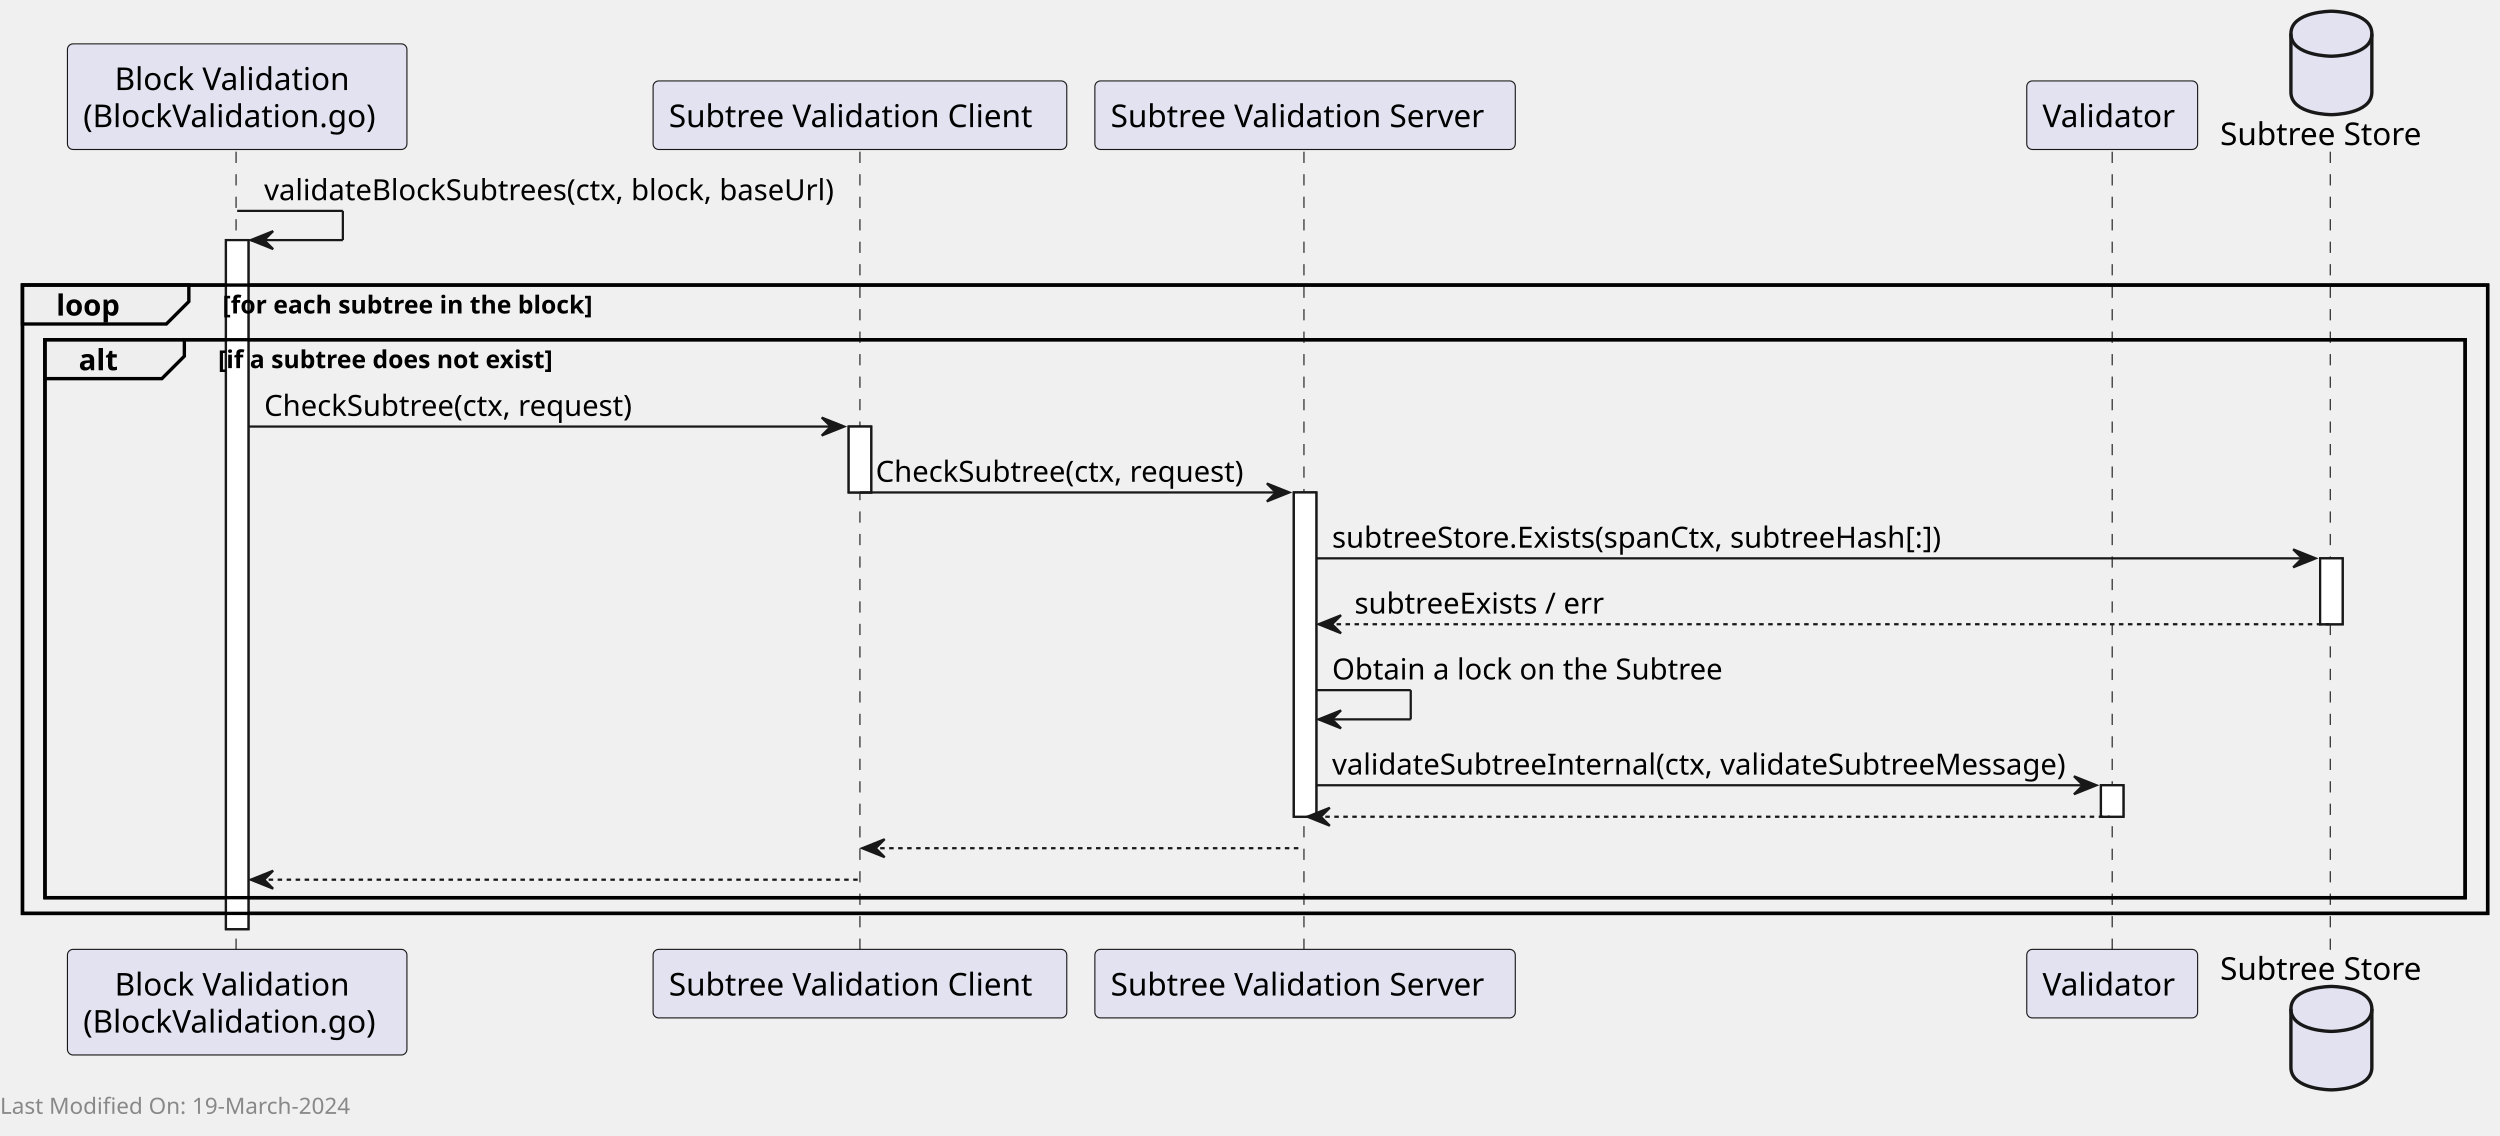
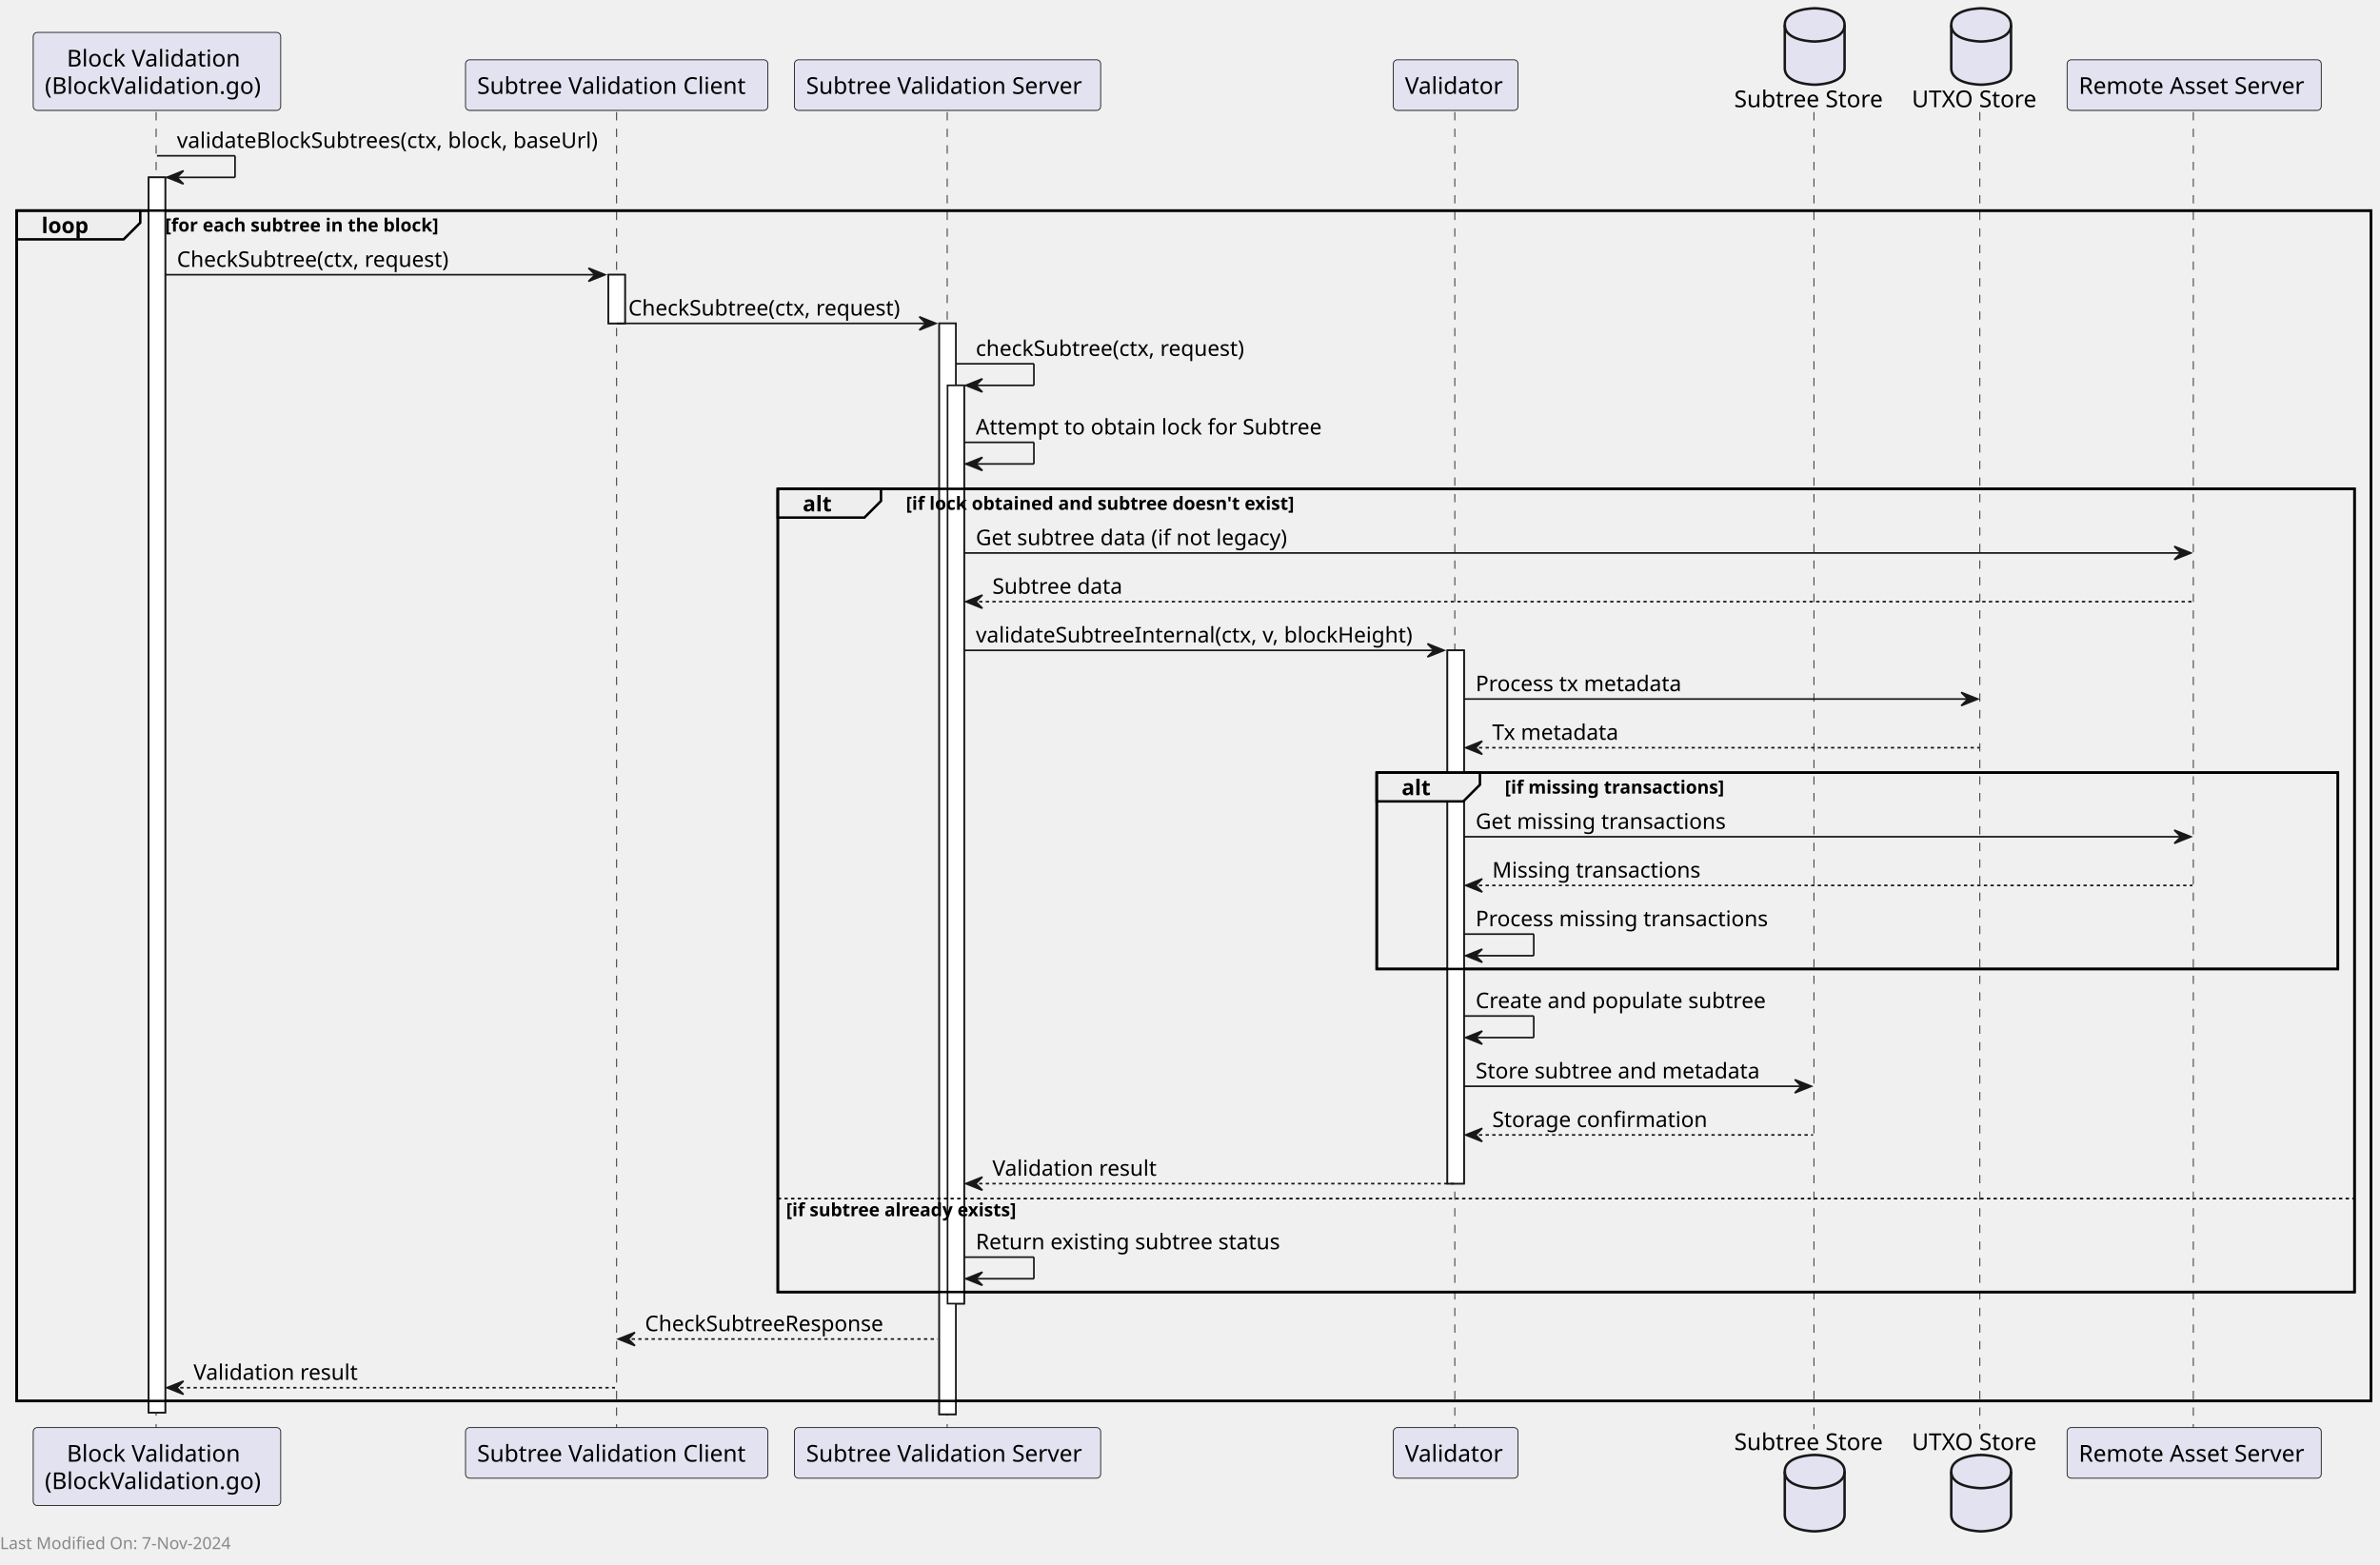
- <svg xmlns="http://www.w3.org/2000/svg" contentStyleType="text/css" height="505" preserveAspectRatio="none" viewBox="0 0 1112 505" width="1112" zoomAndPan="magnify">
-   <path d="m100.5 106.799h10v306.484h-10z" fill="#fff" stroke="#181818" />
-   <path d="m377.5 189.731h10v29.311h-10z" fill="#fff" stroke="#181818" />
-   <path d="m575.5 219.041h10v144.242h-10z" fill="#fff" stroke="#181818" />
-   <path d="m934.5 349.283h10v14h-10z" fill="#fff" stroke="#181818" />
-   <path d="m1032 248.352h10v29.311h-10z" fill="#fff" stroke="#181818" />
-   <path d="m10 126.799h1096.5v279.484h-1096.5z" fill="none" stroke="#000" stroke-width="1.5" />
-   <path d="m20 151.109h1076.5v248.174h-1076.5z" fill="none" stroke="#000" stroke-width="1.5" />
-   <g stroke="#181818">
-     <path d="m105 67.488v355.795" stroke-dasharray="5 5" stroke-width=".5" />
-     <path d="m382.5 67.488v355.795" stroke-dasharray="5 5" stroke-width=".5" />
-     <path d="m580 67.488v355.795" stroke-dasharray="5 5" stroke-width=".5" />
-     <path d="m939.5 67.488v355.795" stroke-dasharray="5 5" stroke-width=".5" />
-     <path d="m1036.5 67.488v355.795" stroke-dasharray="5 5" stroke-width=".5" />
-     <rect fill="#e2e2f0" height="46.977" rx="2.5" stroke-width=".5" width="151" x="30" y="19.512" />
+ <svg xmlns="http://www.w3.org/2000/svg" contentStyleType="text/css" height="942px" preserveAspectRatio="none" style="width:1433px;height:942px;background:#FFFFFF;" version="1.1" viewBox="0 0 1433 942" width="1433px" zoomAndPan="magnify">
+   <defs />
+   <g>
+     <rect fill="#FFFFFF" height="743.787" style="stroke:#181818;stroke-width:1.0;" width="10" x="89.505" y="106.799" />
+     <rect fill="#FFFFFF" height="29.311" style="stroke:#181818;stroke-width:1.0;" width="10" x="366.317" y="165.42" />
+     <rect fill="#FFFFFF" height="656.856" style="stroke:#181818;stroke-width:1.0;" width="10" x="565.517" y="194.731" />
+     <rect fill="#FFFFFF" height="552.924" style="stroke:#181818;stroke-width:1.0;" width="10" x="570.517" y="232.041" />
+     <rect fill="#FFFFFF" height="321.106" style="stroke:#181818;stroke-width:1.0;" width="10" x="871.469" y="391.594" />
+     <rect fill="none" height="716.787" style="stroke:#000000;stroke-width:1.5;" width="1417.64" x="10" y="126.799" />
+     <rect fill="none" height="483.613" style="stroke:#000000;stroke-width:1.5;" width="949.323" x="468.317" y="294.352" />
+     <rect fill="none" height="118.242" style="stroke:#000000;stroke-width:1.5;" width="578.714" x="828.926" y="465.215" />
+     <line style="stroke:#181818;stroke-width:0.5;stroke-dasharray:5.0,5.0;" x1="94" x2="94" y1="67.488" y2="860.586" />
+     <line style="stroke:#181818;stroke-width:0.5;stroke-dasharray:5.0,5.0;" x1="371.286" x2="371.286" y1="67.488" y2="860.586" />
+     <line style="stroke:#181818;stroke-width:0.5;stroke-dasharray:5.0,5.0;" x1="570.317" x2="570.317" y1="67.488" y2="860.586" />
+     <line style="stroke:#181818;stroke-width:0.5;stroke-dasharray:5.0,5.0;" x1="875.926" x2="875.926" y1="67.488" y2="860.586" />
+     <line style="stroke:#181818;stroke-width:0.5;stroke-dasharray:5.0,5.0;" x1="1092.146" x2="1092.146" y1="67.488" y2="860.586" />
+     <line style="stroke:#181818;stroke-width:0.5;stroke-dasharray:5.0,5.0;" x1="1192.084" x2="1192.084" y1="67.488" y2="860.586" />
+     <line style="stroke:#181818;stroke-width:0.5;stroke-dasharray:5.0,5.0;" x1="1320.611" x2="1320.611" y1="67.488" y2="860.586" />
+     <rect fill="#E2E2F0" height="46.977" rx="2.5" ry="2.5" style="stroke:#181818;stroke-width:0.5;" width="149.01" x="20" y="19.512" />
+     <text fill="#000000" font-family="sans-serif" font-size="14" lengthAdjust="spacing" textLength="108.575" x="40.217" y="40.047">Block Validation</text>
+     <text fill="#000000" font-family="sans-serif" font-size="14" lengthAdjust="spacing" textLength="135.01" x="27" y="56.535">(BlockValidation.go)</text>
+     <rect fill="#E2E2F0" height="46.977" rx="2.5" ry="2.5" style="stroke:#181818;stroke-width:0.5;" width="149.01" x="20" y="859.586" />
+     <text fill="#000000" font-family="sans-serif" font-size="14" lengthAdjust="spacing" textLength="108.575" x="40.217" y="880.121">Block Validation</text>
+     <text fill="#000000" font-family="sans-serif" font-size="14" lengthAdjust="spacing" textLength="135.01" x="27" y="896.609">(BlockValidation.go)</text>
+     <rect fill="#E2E2F0" height="30.488" rx="2.5" ry="2.5" style="stroke:#181818;stroke-width:0.5;" width="182.061" x="280.286" y="36" />
+     <text fill="#000000" font-family="sans-serif" font-size="14" lengthAdjust="spacing" textLength="168.061" x="287.286" y="56.535">Subtree Validation Client</text>
+     <rect fill="#E2E2F0" height="30.488" rx="2.5" ry="2.5" style="stroke:#181818;stroke-width:0.5;" width="182.061" x="280.286" y="859.586" />
+     <text fill="#000000" font-family="sans-serif" font-size="14" lengthAdjust="spacing" textLength="168.061" x="287.286" y="880.121">Subtree Validation Client</text>
+     <rect fill="#E2E2F0" height="30.488" rx="2.5" ry="2.5" style="stroke:#181818;stroke-width:0.5;" width="184.399" x="478.317" y="36" />
+     <text fill="#000000" font-family="sans-serif" font-size="14" lengthAdjust="spacing" textLength="170.399" x="485.317" y="56.535">Subtree Validation Server</text>
+     <rect fill="#E2E2F0" height="30.488" rx="2.5" ry="2.5" style="stroke:#181818;stroke-width:0.5;" width="184.399" x="478.317" y="859.586" />
+     <text fill="#000000" font-family="sans-serif" font-size="14" lengthAdjust="spacing" textLength="170.399" x="485.317" y="880.121">Subtree Validation Server</text>
+     <rect fill="#E2E2F0" height="30.488" rx="2.5" ry="2.5" style="stroke:#181818;stroke-width:0.5;" width="75.086" x="838.926" y="36" />
+     <text fill="#000000" font-family="sans-serif" font-size="14" lengthAdjust="spacing" textLength="61.086" x="845.926" y="56.535">Validator</text>
+     <rect fill="#E2E2F0" height="30.488" rx="2.5" ry="2.5" style="stroke:#181818;stroke-width:0.5;" width="75.086" x="838.926" y="859.586" />
+     <text fill="#000000" font-family="sans-serif" font-size="14" lengthAdjust="spacing" textLength="61.086" x="845.926" y="880.121">Validator</text>
+     <text fill="#000000" font-family="sans-serif" font-size="14" lengthAdjust="spacing" textLength="90.939" x="1044.146" y="64.535">Subtree Store</text>
+     <path d="M1074.615,15 C1074.615,5 1092.615,5 1092.615,5 C1092.615,5 1110.615,5 1110.615,15 L1110.615,41 C1110.615,51 1092.615,51 1092.615,51 C1092.615,51 1074.615,51 1074.615,41 L1074.615,15 " fill="#E2E2F0" style="stroke:#181818;stroke-width:1.5;" />
+     <path d="M1074.615,15 C1074.615,25 1092.615,25 1092.615,25 C1092.615,25 1110.615,25 1110.615,15 " fill="none" style="stroke:#181818;stroke-width:1.5;" />
+     <text fill="#000000" font-family="sans-serif" font-size="14" lengthAdjust="spacing" textLength="90.939" x="1044.146" y="873.121">Subtree Store</text>
+     <path d="M1074.615,886.074 C1074.615,876.074 1092.615,876.074 1092.615,876.074 C1092.615,876.074 1110.615,876.074 1110.615,886.074 L1110.615,912.074 C1110.615,922.074 1092.615,922.074 1092.615,922.074 C1092.615,922.074 1074.615,922.074 1074.615,912.074 L1074.615,886.074 " fill="#E2E2F0" style="stroke:#181818;stroke-width:1.5;" />
+     <path d="M1074.615,886.074 C1074.615,896.074 1092.615,896.074 1092.615,896.074 C1092.615,896.074 1110.615,896.074 1110.615,886.074 " fill="none" style="stroke:#181818;stroke-width:1.5;" />
+     <text fill="#000000" font-family="sans-serif" font-size="14" lengthAdjust="spacing" textLength="77.526" x="1151.084" y="64.535">UTXO Store</text>
+     <path d="M1174.848,15 C1174.848,5 1192.848,5 1192.848,5 C1192.848,5 1210.848,5 1210.848,15 L1210.848,41 C1210.848,51 1192.848,51 1192.848,51 C1192.848,51 1174.848,51 1174.848,41 L1174.848,15 " fill="#E2E2F0" style="stroke:#181818;stroke-width:1.5;" />
+     <path d="M1174.848,15 C1174.848,25 1192.848,25 1192.848,25 C1192.848,25 1210.848,25 1210.848,15 " fill="none" style="stroke:#181818;stroke-width:1.5;" />
+     <text fill="#000000" font-family="sans-serif" font-size="14" lengthAdjust="spacing" textLength="77.526" x="1151.084" y="873.121">UTXO Store</text>
+     <path d="M1174.848,886.074 C1174.848,876.074 1192.848,876.074 1192.848,876.074 C1192.848,876.074 1210.848,876.074 1210.848,886.074 L1210.848,912.074 C1210.848,922.074 1192.848,922.074 1192.848,922.074 C1192.848,922.074 1174.848,922.074 1174.848,912.074 L1174.848,886.074 " fill="#E2E2F0" style="stroke:#181818;stroke-width:1.5;" />
+     <path d="M1174.848,886.074 C1174.848,896.074 1192.848,896.074 1192.848,896.074 C1192.848,896.074 1210.848,896.074 1210.848,886.074 " fill="none" style="stroke:#181818;stroke-width:1.5;" />
+     <rect fill="#E2E2F0" height="30.488" rx="2.5" ry="2.5" style="stroke:#181818;stroke-width:0.5;" width="153.029" x="1244.611" y="36" />
+     <text fill="#000000" font-family="sans-serif" font-size="14" lengthAdjust="spacing" textLength="139.029" x="1251.611" y="56.535">Remote Asset Server</text>
+     <rect fill="#E2E2F0" height="30.488" rx="2.5" ry="2.5" style="stroke:#181818;stroke-width:0.5;" width="153.029" x="1244.611" y="859.586" />
+     <text fill="#000000" font-family="sans-serif" font-size="14" lengthAdjust="spacing" textLength="139.029" x="1251.611" y="880.121">Remote Asset Server</text>
+     <rect fill="#FFFFFF" height="743.787" style="stroke:#181818;stroke-width:1.0;" width="10" x="89.505" y="106.799" />
+     <rect fill="#FFFFFF" height="29.311" style="stroke:#181818;stroke-width:1.0;" width="10" x="366.317" y="165.42" />
+     <rect fill="#FFFFFF" height="656.856" style="stroke:#181818;stroke-width:1.0;" width="10" x="565.517" y="194.731" />
+     <rect fill="#FFFFFF" height="552.924" style="stroke:#181818;stroke-width:1.0;" width="10" x="570.517" y="232.041" />
+     <rect fill="#FFFFFF" height="321.106" style="stroke:#181818;stroke-width:1.0;" width="10" x="871.469" y="391.594" />
+     <line style="stroke:#181818;stroke-width:1.0;" x1="94.505" x2="141.505" y1="93.799" y2="93.799" />
+     <line style="stroke:#181818;stroke-width:1.0;" x1="141.505" x2="141.505" y1="93.799" y2="106.799" />
+     <line style="stroke:#181818;stroke-width:1.0;" x1="100.505" x2="141.505" y1="106.799" y2="106.799" />
+     <polygon fill="#181818" points="110.505,102.799,100.505,106.799,110.505,110.799,106.505,106.799" style="stroke:#181818;stroke-width:1.0;" />
+     <text fill="#000000" font-family="sans-serif" font-size="13" lengthAdjust="spacing" textLength="262.812" x="106.505" y="89.057">validateBlockSubtrees(ctx, block, baseUrl)</text>
+     <path d="M10,126.799 L84.447,126.799 L84.447,134.109 L74.447,144.109 L10,144.109 L10,126.799 " fill="#EEEEEE" style="stroke:#000000;stroke-width:1.5;" />
+     <rect fill="none" height="716.787" style="stroke:#000000;stroke-width:1.5;" width="1417.64" x="10" y="126.799" />
+     <text fill="#000000" font-family="sans-serif" font-size="13" font-weight="bold" lengthAdjust="spacing" textLength="29.447" x="25" y="140.367">loop</text>
+     <text fill="#000000" font-family="sans-serif" font-size="11" font-weight="bold" lengthAdjust="spacing" textLength="171.574" x="99.447" y="139.434">[for each subtree in the block]</text>
+     <polygon fill="#181818" points="354.317,161.42,364.317,165.42,354.317,169.42,358.317,165.42" style="stroke:#181818;stroke-width:1.0;" />
+     <line style="stroke:#181818;stroke-width:1.0;" x1="99.505" x2="360.317" y1="165.42" y2="165.42" />
+     <text fill="#000000" font-family="sans-serif" font-size="13" lengthAdjust="spacing" textLength="170.2" x="106.505" y="160.678">CheckSubtree(ctx, request)</text>
+     <polygon fill="#181818" points="553.517,190.731,563.517,194.731,553.517,198.731,557.517,194.731" style="stroke:#181818;stroke-width:1.0;" />
+     <line style="stroke:#181818;stroke-width:1.0;" x1="371.317" x2="559.517" y1="194.731" y2="194.731" />
+     <text fill="#000000" font-family="sans-serif" font-size="13" lengthAdjust="spacing" textLength="170.2" x="378.317" y="189.988">CheckSubtree(ctx, request)</text>
+     <line style="stroke:#181818;stroke-width:1.0;" x1="575.517" x2="622.517" y1="219.041" y2="219.041" />
+     <line style="stroke:#181818;stroke-width:1.0;" x1="622.517" x2="622.517" y1="219.041" y2="232.041" />
+     <line style="stroke:#181818;stroke-width:1.0;" x1="581.517" x2="622.517" y1="232.041" y2="232.041" />
+     <polygon fill="#181818" points="591.517,228.041,581.517,232.041,591.517,236.041,587.517,232.041" style="stroke:#181818;stroke-width:1.0;" />
+     <text fill="#000000" font-family="sans-serif" font-size="13" lengthAdjust="spacing" textLength="167.864" x="587.517" y="214.299">checkSubtree(ctx, request)</text>
+     <line style="stroke:#181818;stroke-width:1.0;" x1="580.517" x2="622.517" y1="266.352" y2="266.352" />
+     <line style="stroke:#181818;stroke-width:1.0;" x1="622.517" x2="622.517" y1="266.352" y2="279.352" />
+     <line style="stroke:#181818;stroke-width:1.0;" x1="581.517" x2="622.517" y1="279.352" y2="279.352" />
+     <polygon fill="#181818" points="591.517,275.352,581.517,279.352,591.517,283.352,587.517,279.352" style="stroke:#181818;stroke-width:1.0;" />
+     <text fill="#000000" font-family="sans-serif" font-size="13" lengthAdjust="spacing" textLength="216.569" x="587.517" y="261.609">Attempt to obtain lock for Subtree</text>
+     <path d="M468.317,294.352 L530.456,294.352 L530.456,301.662 L520.456,311.662 L468.317,311.662 L468.317,294.352 " fill="#EEEEEE" style="stroke:#000000;stroke-width:1.5;" />
+     <rect fill="none" height="483.613" style="stroke:#000000;stroke-width:1.5;" width="949.323" x="468.317" y="294.352" />
+     <text fill="#000000" font-family="sans-serif" font-size="13" font-weight="bold" lengthAdjust="spacing" textLength="17.139" x="483.317" y="307.92">alt</text>
+     <text fill="#000000" font-family="sans-serif" font-size="11" font-weight="bold" lengthAdjust="spacing" textLength="243.875" x="545.456" y="306.986">[if lock obtained and subtree doesn't exist]</text>
+     <polygon fill="#181818" points="1309.126,328.973,1319.126,332.973,1309.126,336.973,1313.126,332.973" style="stroke:#181818;stroke-width:1.0;" />
+     <line style="stroke:#181818;stroke-width:1.0;" x1="580.517" x2="1315.126" y1="332.973" y2="332.973" />
+     <text fill="#000000" font-family="sans-serif" font-size="13" lengthAdjust="spacing" textLength="194.657" x="587.517" y="328.231">Get subtree data (if not legacy)</text>
+     <polygon fill="#181818" points="591.517,358.283,581.517,362.283,591.517,366.283,587.517,362.283" style="stroke:#181818;stroke-width:1.0;" />
+     <line style="stroke:#181818;stroke-width:1.0;stroke-dasharray:2.0,2.0;" x1="585.517" x2="1320.126" y1="362.283" y2="362.283" />
+     <text fill="#000000" font-family="sans-serif" font-size="13" lengthAdjust="spacing" textLength="79.435" x="597.517" y="357.541">Subtree data</text>
+     <polygon fill="#181818" points="859.469,387.594,869.469,391.594,859.469,395.594,863.469,391.594" style="stroke:#181818;stroke-width:1.0;" />
+     <line style="stroke:#181818;stroke-width:1.0;" x1="580.517" x2="865.469" y1="391.594" y2="391.594" />
+     <text fill="#000000" font-family="sans-serif" font-size="13" lengthAdjust="spacing" textLength="271.953" x="587.517" y="386.852">validateSubtreeInternal(ctx, v, blockHeight)</text>
+     <polygon fill="#181818" points="1180.848,416.904,1190.848,420.904,1180.848,424.904,1184.848,420.904" style="stroke:#181818;stroke-width:1.0;" />
+     <line style="stroke:#181818;stroke-width:1.0;" x1="881.469" x2="1186.848" y1="420.904" y2="420.904" />
+     <text fill="#000000" font-family="sans-serif" font-size="13" lengthAdjust="spacing" textLength="127.531" x="888.469" y="416.162">Process tx metadata</text>
+     <polygon fill="#181818" points="892.469,446.215,882.469,450.215,892.469,454.215,888.469,450.215" style="stroke:#181818;stroke-width:1.0;" />
+     <line style="stroke:#181818;stroke-width:1.0;stroke-dasharray:2.0,2.0;" x1="886.469" x2="1191.848" y1="450.215" y2="450.215" />
+     <text fill="#000000" font-family="sans-serif" font-size="13" lengthAdjust="spacing" textLength="79.13" x="898.469" y="445.473">Tx metadata</text>
+     <path d="M828.926,465.215 L891.065,465.215 L891.065,472.525 L881.065,482.525 L828.926,482.525 L828.926,465.215 " fill="#EEEEEE" style="stroke:#000000;stroke-width:1.5;" />
+     <rect fill="none" height="118.242" style="stroke:#000000;stroke-width:1.5;" width="578.714" x="828.926" y="465.215" />
+     <text fill="#000000" font-family="sans-serif" font-size="13" font-weight="bold" lengthAdjust="spacing" textLength="17.139" x="843.926" y="478.783">alt</text>
+     <text fill="#000000" font-family="sans-serif" font-size="11" font-weight="bold" lengthAdjust="spacing" textLength="138.477" x="906.065" y="477.85">[if missing transactions]</text>
+     <polygon fill="#181818" points="1309.126,499.836,1319.126,503.836,1309.126,507.836,1313.126,503.836" style="stroke:#181818;stroke-width:1.0;" />
+     <line style="stroke:#181818;stroke-width:1.0;" x1="881.469" x2="1315.126" y1="503.836" y2="503.836" />
+     <text fill="#000000" font-family="sans-serif" font-size="13" lengthAdjust="spacing" textLength="156" x="888.469" y="499.094">Get missing transactions</text>
+     <polygon fill="#181818" points="892.469,529.146,882.469,533.146,892.469,537.146,888.469,533.146" style="stroke:#181818;stroke-width:1.0;" />
+     <line style="stroke:#181818;stroke-width:1.0;stroke-dasharray:2.0,2.0;" x1="886.469" x2="1320.126" y1="533.146" y2="533.146" />
+     <text fill="#000000" font-family="sans-serif" font-size="13" lengthAdjust="spacing" textLength="129.448" x="898.469" y="528.404">Missing transactions</text>
+     <line style="stroke:#181818;stroke-width:1.0;" x1="881.469" x2="923.469" y1="562.457" y2="562.457" />
+     <line style="stroke:#181818;stroke-width:1.0;" x1="923.469" x2="923.469" y1="562.457" y2="575.457" />
+     <line style="stroke:#181818;stroke-width:1.0;" x1="882.469" x2="923.469" y1="575.457" y2="575.457" />
+     <polygon fill="#181818" points="892.469,571.457,882.469,575.457,892.469,579.457,888.469,575.457" style="stroke:#181818;stroke-width:1.0;" />
+     <text fill="#000000" font-family="sans-serif" font-size="13" lengthAdjust="spacing" textLength="182.146" x="888.469" y="557.715">Process missing transactions</text>
+     <line style="stroke:#181818;stroke-width:1.0;" x1="881.469" x2="923.469" y1="611.768" y2="611.768" />
+     <line style="stroke:#181818;stroke-width:1.0;" x1="923.469" x2="923.469" y1="611.768" y2="624.768" />
+     <line style="stroke:#181818;stroke-width:1.0;" x1="882.469" x2="923.469" y1="624.768" y2="624.768" />
+     <polygon fill="#181818" points="892.469,620.768,882.469,624.768,892.469,628.768,888.469,624.768" style="stroke:#181818;stroke-width:1.0;" />
+     <text fill="#000000" font-family="sans-serif" font-size="13" lengthAdjust="spacing" textLength="179.613" x="888.469" y="607.025">Create and populate subtree</text>
+     <polygon fill="#181818" points="1080.615,650.078,1090.615,654.078,1080.615,658.078,1084.615,654.078" style="stroke:#181818;stroke-width:1.0;" />
+     <line style="stroke:#181818;stroke-width:1.0;" x1="881.469" x2="1086.615" y1="654.078" y2="654.078" />
+     <text fill="#000000" font-family="sans-serif" font-size="13" lengthAdjust="spacing" textLength="174.548" x="888.469" y="649.336">Store subtree and metadata</text>
+     <polygon fill="#181818" points="892.469,679.389,882.469,683.389,892.469,687.389,888.469,683.389" style="stroke:#181818;stroke-width:1.0;" />
+     <line style="stroke:#181818;stroke-width:1.0;stroke-dasharray:2.0,2.0;" x1="886.469" x2="1091.615" y1="683.389" y2="683.389" />
+     <text fill="#000000" font-family="sans-serif" font-size="13" lengthAdjust="spacing" textLength="132.368" x="898.469" y="678.646">Storage confirmation</text>
+     <polygon fill="#181818" points="591.517,708.699,581.517,712.699,591.517,716.699,587.517,712.699" style="stroke:#181818;stroke-width:1.0;" />
+     <line style="stroke:#181818;stroke-width:1.0;stroke-dasharray:2.0,2.0;" x1="585.517" x2="875.469" y1="712.699" y2="712.699" />
+     <text fill="#000000" font-family="sans-serif" font-size="13" lengthAdjust="spacing" textLength="103.219" x="597.517" y="707.957">Validation result</text>
+     <line style="stroke:#000000;stroke-width:1.0;stroke-dasharray:2.0,2.0;" x1="468.317" x2="1417.64" y1="721.699" y2="721.699" />
+     <text fill="#000000" font-family="sans-serif" font-size="11" font-weight="bold" lengthAdjust="spacing" textLength="145.326" x="473.317" y="732.334">[if subtree already exists]</text>
+     <line style="stroke:#181818;stroke-width:1.0;" x1="580.517" x2="622.517" y1="756.965" y2="756.965" />
+     <line style="stroke:#181818;stroke-width:1.0;" x1="622.517" x2="622.517" y1="756.965" y2="769.965" />
+     <line style="stroke:#181818;stroke-width:1.0;" x1="581.517" x2="622.517" y1="769.965" y2="769.965" />
+     <polygon fill="#181818" points="591.517,765.965,581.517,769.965,591.517,773.965,587.517,769.965" style="stroke:#181818;stroke-width:1.0;" />
+     <text fill="#000000" font-family="sans-serif" font-size="13" lengthAdjust="spacing" textLength="190.284" x="587.517" y="752.223">Return existing subtree status</text>
+     <polygon fill="#181818" points="382.317,802.275,372.317,806.275,382.317,810.275,378.317,806.275" style="stroke:#181818;stroke-width:1.0;" />
+     <line style="stroke:#181818;stroke-width:1.0;stroke-dasharray:2.0,2.0;" x1="376.317" x2="564.517" y1="806.275" y2="806.275" />
+     <text fill="#000000" font-family="sans-serif" font-size="13" lengthAdjust="spacing" textLength="146.675" x="388.317" y="801.533">CheckSubtreeResponse</text>
+     <polygon fill="#181818" points="110.505,831.586,100.505,835.586,110.505,839.586,106.505,835.586" style="stroke:#181818;stroke-width:1.0;" />
+     <line style="stroke:#181818;stroke-width:1.0;stroke-dasharray:2.0,2.0;" x1="104.505" x2="370.317" y1="835.586" y2="835.586" />
+     <text fill="#000000" font-family="sans-serif" font-size="13" lengthAdjust="spacing" textLength="103.219" x="116.505" y="830.844">Validation result</text>
+     <text fill="#888888" font-family="sans-serif" font-size="10" lengthAdjust="spacing" textLength="154.839" x="0" y="932.742">Last Modified On: 7-Nov-2024</text>
  </g>
-   <text font-family="sans-serif" font-size="14" lengthAdjust="spacing" textLength="109" x="51" y="40.047">Block Validation</text>
-   <text font-family="sans-serif" font-size="14" lengthAdjust="spacing" textLength="137" x="37" y="56.535">(BlockValidation.go)</text>
-   <rect fill="#e2e2f0" height="46.977" rx="2.5" stroke="#181818" stroke-width=".5" width="151" x="30" y="422.283" />
-   <text font-family="sans-serif" font-size="14" lengthAdjust="spacing" textLength="109" x="51" y="442.818">Block Validation</text>
-   <text font-family="sans-serif" font-size="14" lengthAdjust="spacing" textLength="137" x="37" y="459.307">(BlockValidation.go)</text>
-   <rect fill="#e2e2f0" height="30.488" rx="2.5" stroke="#181818" stroke-width=".5" width="184" x="290.5" y="36" />
-   <text font-family="sans-serif" font-size="14" lengthAdjust="spacing" textLength="170" x="297.5" y="56.535">Subtree Validation Client</text>
-   <rect fill="#e2e2f0" height="30.488" rx="2.5" stroke="#181818" stroke-width=".5" width="184" x="290.5" y="422.283" />
-   <text font-family="sans-serif" font-size="14" lengthAdjust="spacing" textLength="170" x="297.5" y="442.818">Subtree Validation Client</text>
-   <rect fill="#e2e2f0" height="30.488" rx="2.5" stroke="#181818" stroke-width=".5" width="187" x="487" y="36" />
-   <text font-family="sans-serif" font-size="14" lengthAdjust="spacing" textLength="173" x="494" y="56.535">Subtree Validation Server</text>
-   <rect fill="#e2e2f0" height="30.488" rx="2.5" stroke="#181818" stroke-width=".5" width="187" x="487" y="422.283" />
-   <text font-family="sans-serif" font-size="14" lengthAdjust="spacing" textLength="173" x="494" y="442.818">Subtree Validation Server</text>
-   <rect fill="#e2e2f0" height="30.488" rx="2.5" stroke="#181818" stroke-width=".5" width="76" x="901.5" y="36" />
-   <text font-family="sans-serif" font-size="14" lengthAdjust="spacing" textLength="62" x="908.5" y="56.535">Validator</text>
-   <rect fill="#e2e2f0" height="30.488" rx="2.5" stroke="#181818" stroke-width=".5" width="76" x="901.5" y="422.283" />
-   <text font-family="sans-serif" font-size="14" lengthAdjust="spacing" textLength="62" x="908.5" y="442.818">Validator</text>
-   <text font-family="sans-serif" font-size="14" lengthAdjust="spacing" textLength="93" x="987.5" y="64.535">Subtree Store</text>
-   <path d="m1019 15c0-10 18-10 18-10s18 0 18 10v26c0 10-18 10-18 10s-18 0-18-10z" fill="#e2e2f0" stroke="#181818" stroke-width="1.5" />
-   <path d="m1019 15c0 10 18 10 18 10s18 0 18-10" fill="none" stroke="#181818" stroke-width="1.5" />
-   <text font-family="sans-serif" font-size="14" lengthAdjust="spacing" textLength="93" x="987.5" y="435.818">Subtree Store</text>
-   <g stroke="#181818">
-     <path d="m1019 448.772c0-10 18-10 18-10s18 0 18 10v26c0 10-18 10-18 10s-18 0-18-10z" fill="#e2e2f0" stroke-width="1.5" />
-     <path d="m1019 448.772c0 10 18 10 18 10s18 0 18-10" fill="none" stroke-width="1.5" />
-     <g fill="#fff">
-       <path d="m100.5 106.799h10v306.484h-10z" />
-       <path d="m377.5 189.731h10v29.311h-10z" />
-       <path d="m575.5 219.041h10v144.242h-10z" />
-       <path d="m934.5 349.283h10v14h-10z" />
-       <path d="m1032 248.352h10v29.311h-10z" />
-     </g>
-     <path d="m105.5 93.799h47" />
-     <path d="m152.5 93.799v13" />
-     <path d="m111.5 106.799h41" />
-     <path d="m121.5 102.799-10 4 10 4-4-4z" fill="#181818" />
-   </g>
-   <text font-family="sans-serif" font-size="13" lengthAdjust="spacing" textLength="263" x="117.5" y="89.057">validateBlockSubtrees(ctx, block, baseUrl)</text>
-   <path d="m10 126.799h74v7.311l-10 10h-64z" fill="#eee" stroke="#000" stroke-width="1.5" />
-   <path d="m10 126.799h1096.5v279.484h-1096.5z" fill="none" stroke="#000" stroke-width="1.5" />
-   <text font-family="sans-serif" font-size="13" font-weight="bold" lengthAdjust="spacing" textLength="29" x="25" y="140.367">loop</text>
-   <text font-family="sans-serif" font-size="11" font-weight="bold" lengthAdjust="spacing" textLength="170" x="99" y="139.434">[for each subtree in the block]</text>
-   <path d="m20 151.109h62v7.311l-10 10h-52z" fill="#eee" stroke="#000" stroke-width="1.5" />
-   <path d="m20 151.109h1076.5v248.174h-1076.5z" fill="none" stroke="#000" stroke-width="1.5" />
-   <text font-family="sans-serif" font-size="13" font-weight="bold" lengthAdjust="spacing" textLength="17" x="35" y="164.678">alt</text>
-   <text font-family="sans-serif" font-size="11" font-weight="bold" lengthAdjust="spacing" textLength="154" x="97" y="163.744">[if a subtree does not exist]</text>
-   <path d="m365.5 185.731 10 4-10 4 4-4z" fill="#181818" stroke="#181818" />
-   <path d="m110.5 189.731h261" stroke="#181818" />
-   <text font-family="sans-serif" font-size="13" lengthAdjust="spacing" textLength="169" x="117.5" y="184.988">CheckSubtree(ctx, request)</text>
-   <path d="m563.5 215.041 10 4-10 4 4-4z" fill="#181818" stroke="#181818" />
-   <path d="m382.5 219.041h187" stroke="#181818" />
-   <text font-family="sans-serif" font-size="13" lengthAdjust="spacing" textLength="169" x="389.5" y="214.299">CheckSubtree(ctx, request)</text>
-   <path d="m1020 244.352 10 4-10 4 4-4z" fill="#181818" stroke="#181818" />
-   <path d="m585.5 248.352h440.5" stroke="#181818" />
-   <text font-family="sans-serif" font-size="13" lengthAdjust="spacing" textLength="280" x="592.5" y="243.609">subtreeStore.Exists(spanCtx, subtreeHash[:])</text>
-   <path d="m596.5 273.662-10 4 10 4-4-4z" fill="#181818" stroke="#181818" />
-   <path d="m590.5 277.662h445.5" stroke="#181818" stroke-dasharray="2 2" />
-   <text font-family="sans-serif" font-size="13" lengthAdjust="spacing" textLength="117" x="602.5" y="272.92">subtreeExists / err</text>
-   <path d="m585.5 306.973h42" stroke="#181818" />
-   <path d="m627.5 306.973v13" stroke="#181818" />
-   <path d="m586.5 319.973h41" stroke="#181818" />
-   <path d="m596.5 315.973-10 4 10 4-4-4z" fill="#181818" stroke="#181818" />
-   <text font-family="sans-serif" font-size="13" lengthAdjust="spacing" textLength="179" x="592.5" y="302.231">Obtain a lock on the Subtree</text>
-   <path d="m922.5 345.283 10 4-10 4 4-4z" fill="#181818" stroke="#181818" />
-   <path d="m585.5 349.283h343" stroke="#181818" />
-   <text font-family="sans-serif" font-size="13" lengthAdjust="spacing" textLength="330" x="592.5" y="344.541">validateSubtreeInternal(ctx, validateSubtreeMessage)</text>
-   <path d="m591.5 359.283-10 4 10 4-4-4z" fill="#181818" stroke="#181818" />
-   <path d="m585.5 363.283h353" stroke="#181818" stroke-dasharray="2 2" />
-   <path d="m393.5 373.283-10 4 10 4-4-4z" fill="#181818" stroke="#181818" />
-   <path d="m387.5 377.283h192" stroke="#181818" stroke-dasharray="2 2" />
-   <path d="m121.5 387.283-10 4 10 4-4-4z" fill="#181818" stroke="#181818" />
-   <path d="m115.5 391.283h266" stroke="#181818" stroke-dasharray="2 2" />
-   <text fill="#888" font-family="sans-serif" font-size="10" lengthAdjust="spacing" textLength="167" y="495.44">Last Modified On: 19-March-2024</text>
</svg>
